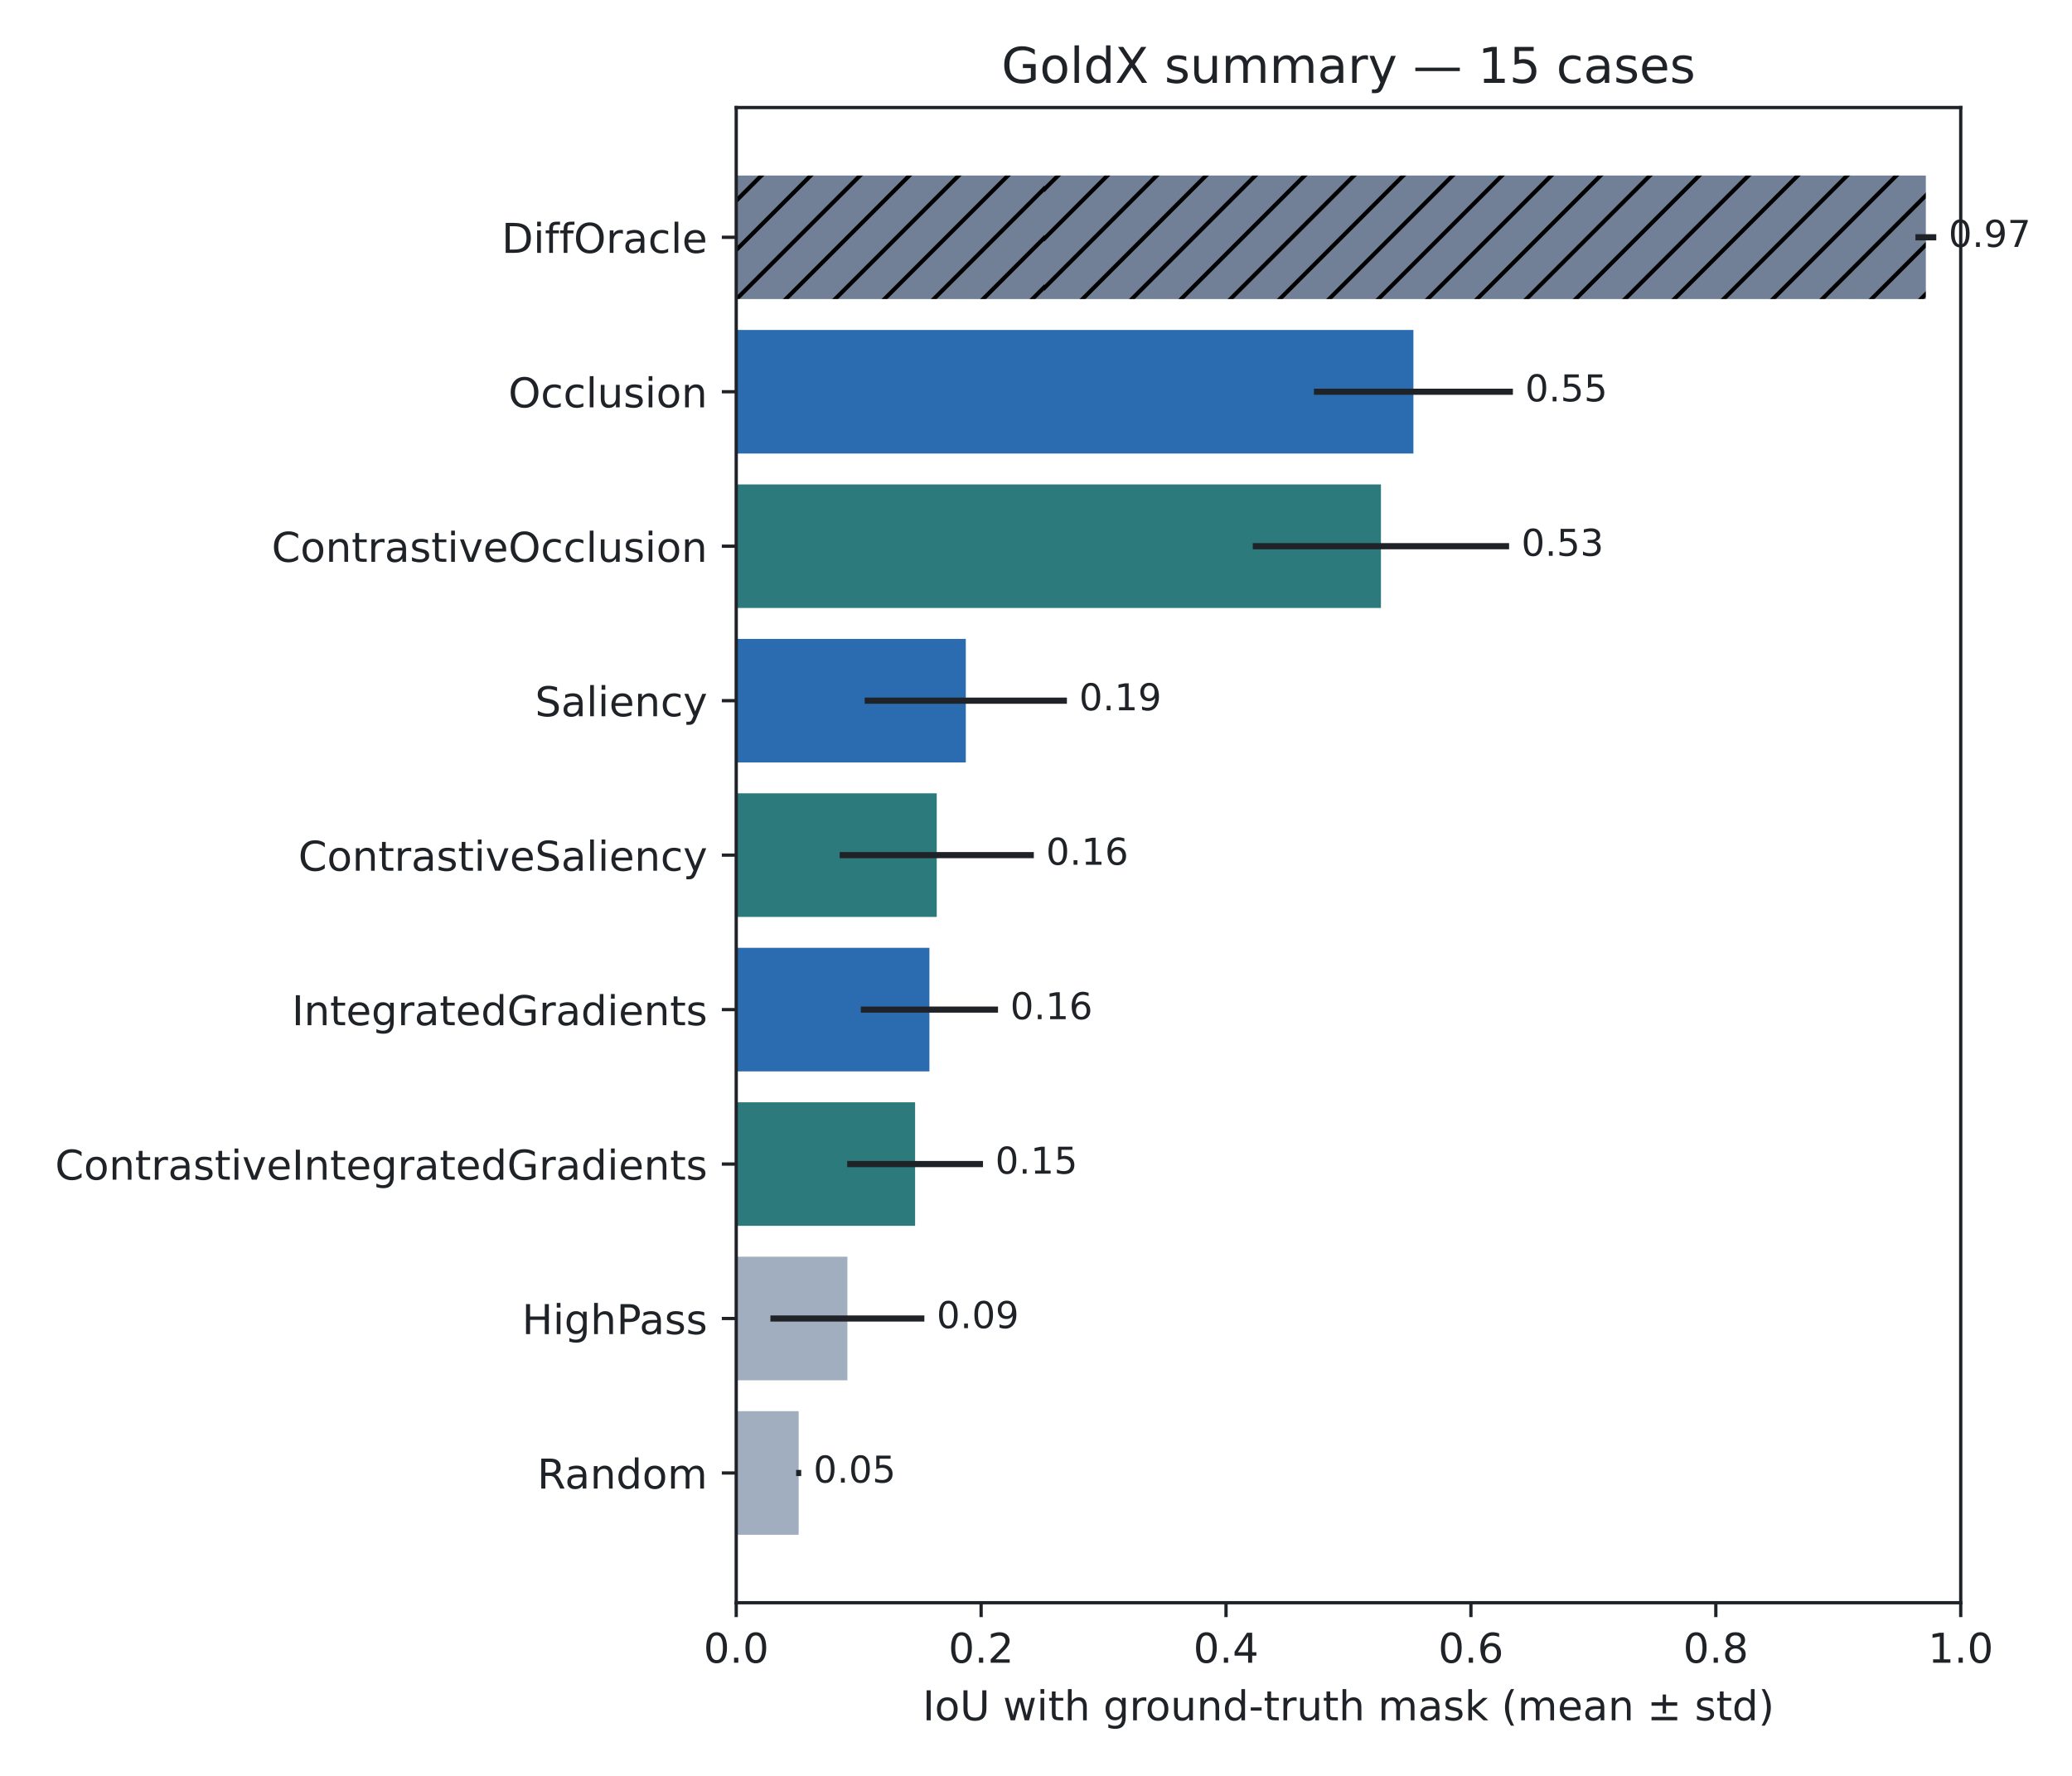
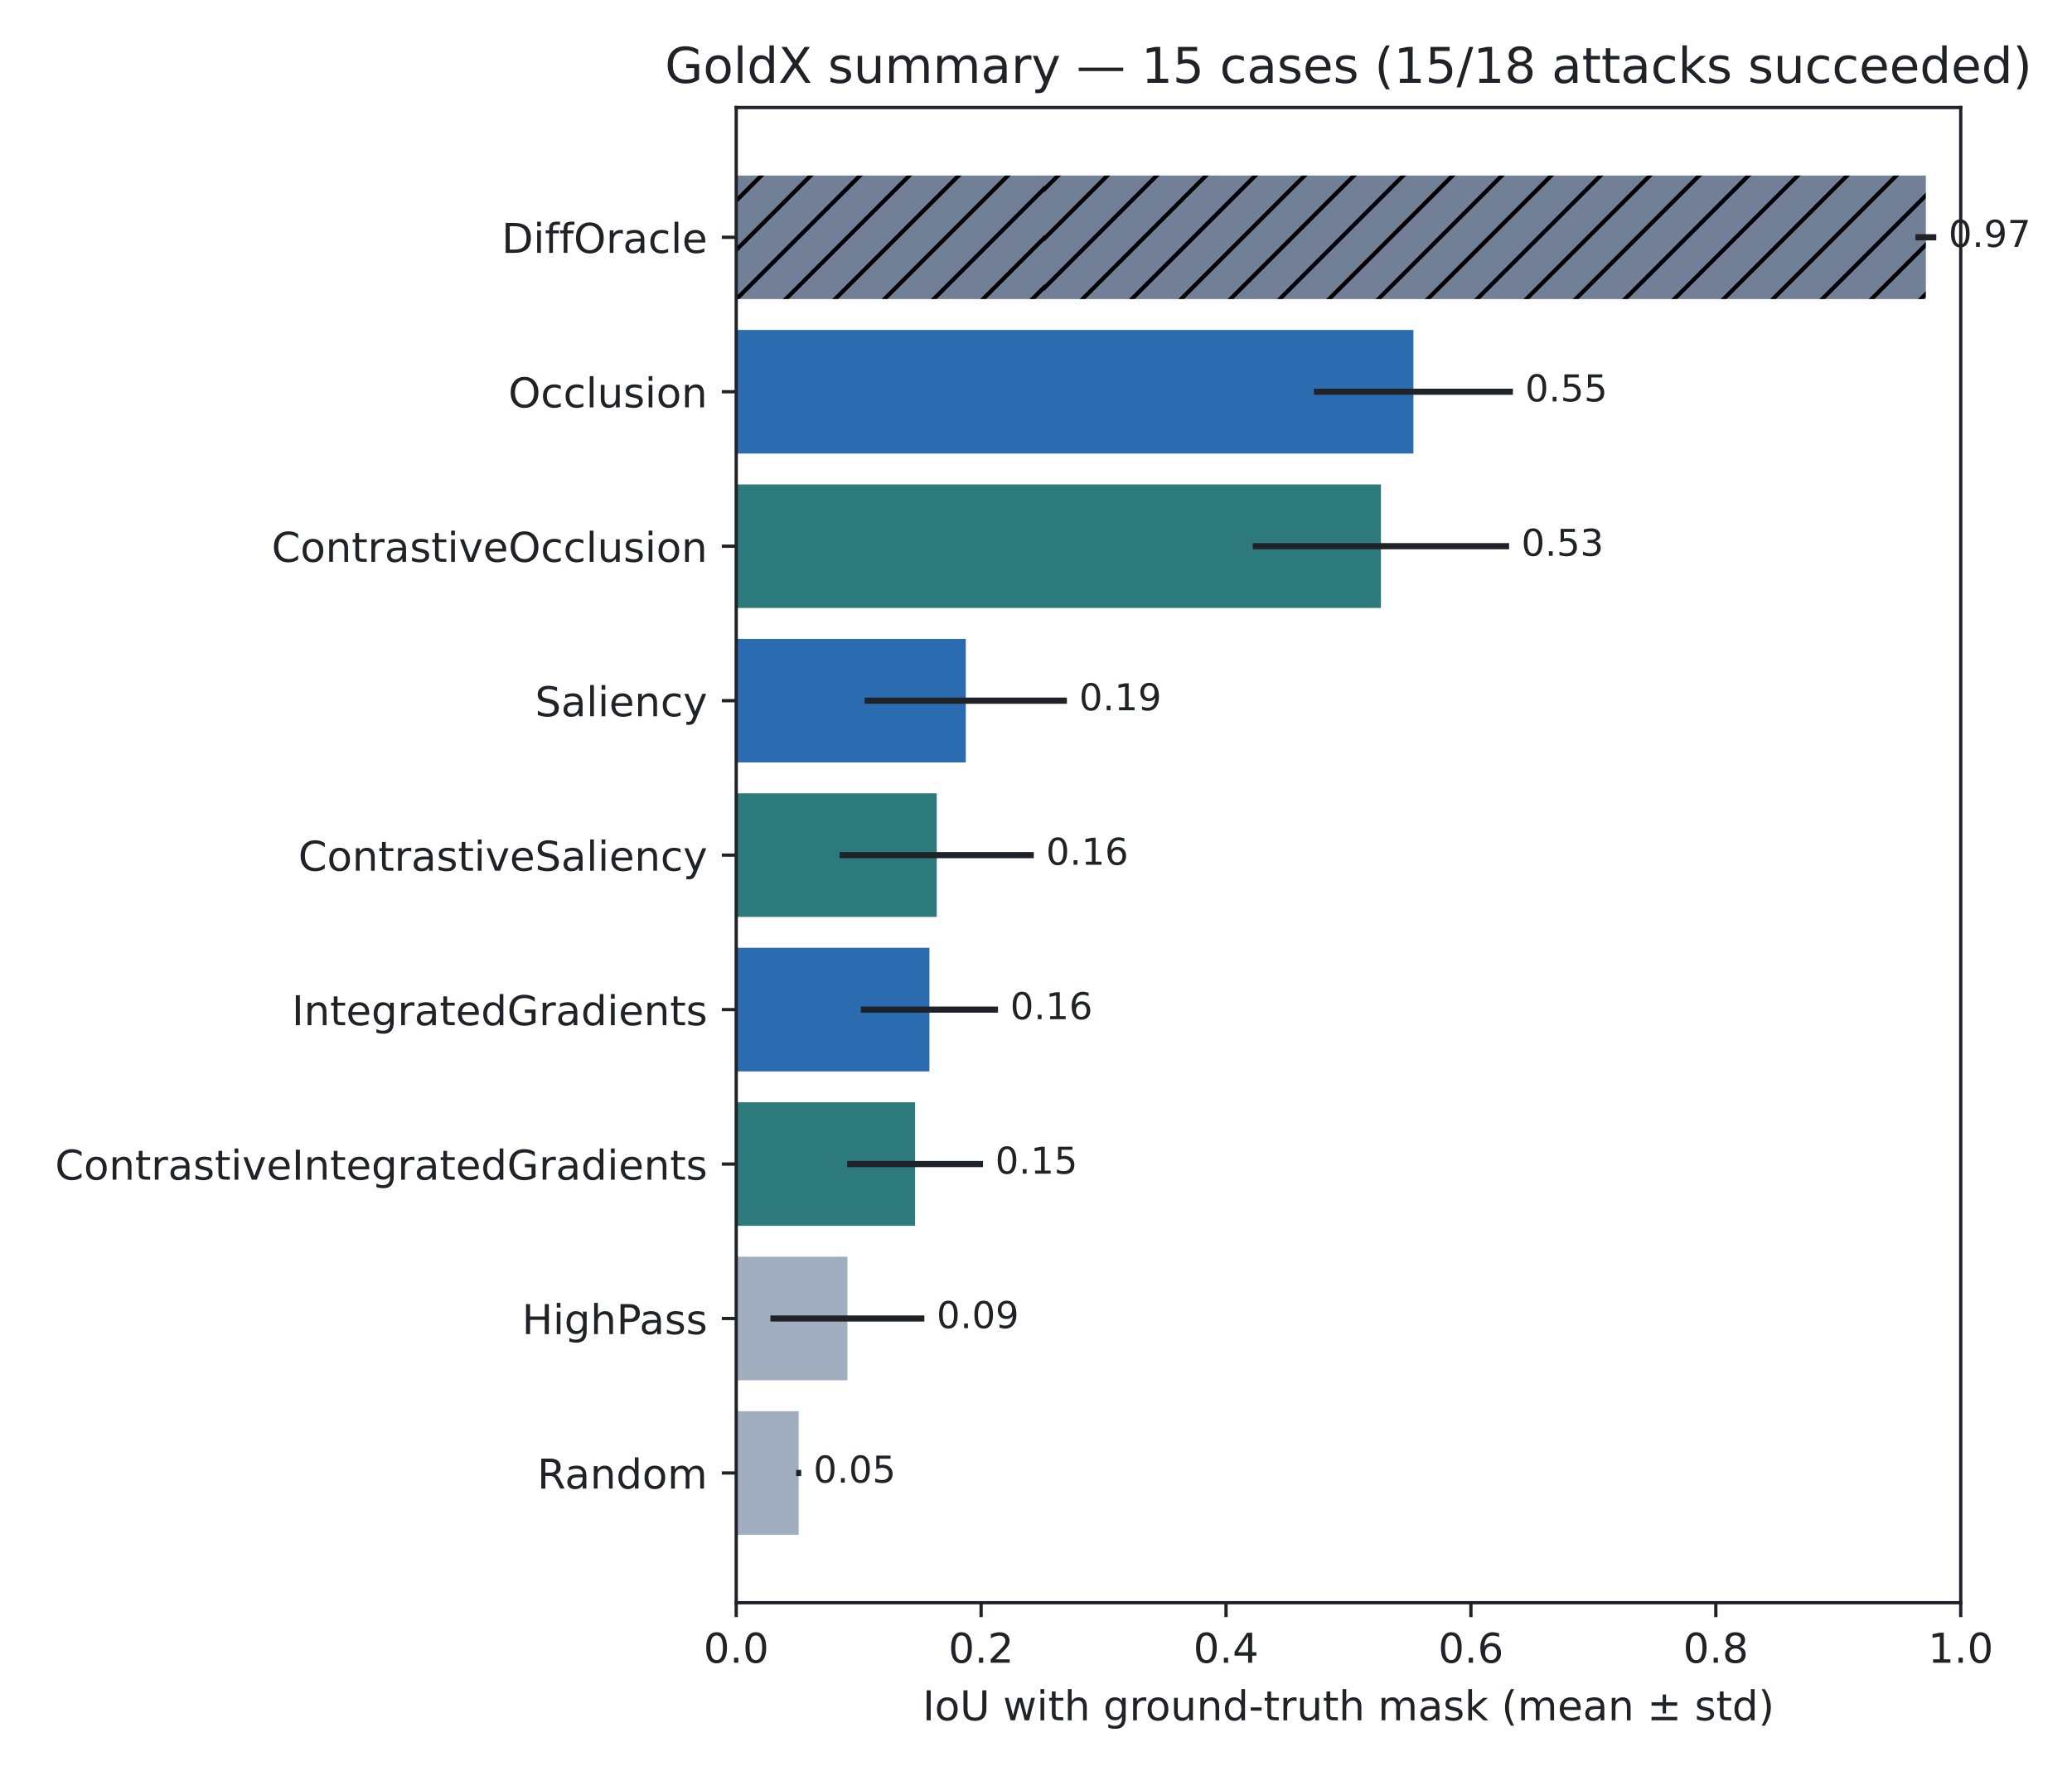
<svg xmlns="http://www.w3.org/2000/svg" xmlns:xlink="http://www.w3.org/1999/xlink" width="504pt" height="432pt" viewBox="0 0 504 432" version="1.1">
  <style>:root{color:#1f2328}@media (prefers-color-scheme:dark){:root{color:#e6edf3}}</style>
  <defs>
    <style type="text/css">*{stroke-linejoin: round; stroke-linecap: butt}</style>
  </defs>
  <g id="figure_1">
    <g id="patch_1">
      <path d="M 0 432  L 504 432  L 504 0  L 0 0  L 0 432  z " style="fill: none" />
    </g>
    <g id="axes_1">
      <g id="patch_2">
        <path d="M 179.08 389.878  L 476.934 389.878  L 476.934 26.16  L 179.08 26.16  L 179.08 389.878  z " style="fill: none" />
      </g>
      <g id="patch_3">
-         <path d="M 179.08 373.345  L 194.271 373.345  L 194.271 343.286  L 179.08 343.286  z " clip-path="url(#p8c8f8054d4)" style="fill: #a0aec0" />
+         <path d="M 179.08 373.345  L 194.271 373.345  L 194.271 343.286  L 179.08 343.286  z " clip-path="url(#pbf3aa4cc30)" style="fill: #a0aec0" />
      </g>
      <g id="patch_4">
-         <path d="M 179.08 335.771  L 206.122 335.771  L 206.122 305.712  L 179.08 305.712  z " clip-path="url(#p8c8f8054d4)" style="fill: #a0aec0" />
+         <path d="M 179.08 335.771  L 206.122 335.771  L 206.122 305.712  L 179.08 305.712  z " clip-path="url(#pbf3aa4cc30)" style="fill: #a0aec0" />
      </g>
      <g id="patch_5">
-         <path d="M 179.08 298.197  L 222.591 298.197  L 222.591 268.137  L 179.08 268.137  z " clip-path="url(#p8c8f8054d4)" style="fill: #2c7a7b" />
+         <path d="M 179.08 298.197  L 222.591 298.197  L 222.591 268.137  L 179.08 268.137  z " clip-path="url(#pbf3aa4cc30)" style="fill: #2c7a7b" />
      </g>
      <g id="patch_6">
-         <path d="M 179.08 260.623  L 226.075 260.623  L 226.075 230.563  L 179.08 230.563  z " clip-path="url(#p8c8f8054d4)" style="fill: #2b6cb0" />
+         <path d="M 179.08 260.623  L 226.075 260.623  L 226.075 230.563  L 179.08 230.563  z " clip-path="url(#pbf3aa4cc30)" style="fill: #2b6cb0" />
      </g>
      <g id="patch_7">
-         <path d="M 179.08 223.048  L 227.855 223.048  L 227.855 192.989  L 179.08 192.989  z " clip-path="url(#p8c8f8054d4)" style="fill: #2c7a7b" />
+         <path d="M 179.08 223.048  L 227.855 223.048  L 227.855 192.989  L 179.08 192.989  z " clip-path="url(#pbf3aa4cc30)" style="fill: #2c7a7b" />
      </g>
      <g id="patch_8">
-         <path d="M 179.08 185.474  L 234.923 185.474  L 234.923 155.415  L 179.08 155.415  z " clip-path="url(#p8c8f8054d4)" style="fill: #2b6cb0" />
+         <path d="M 179.08 185.474  L 234.923 185.474  L 234.923 155.415  L 179.08 155.415  z " clip-path="url(#pbf3aa4cc30)" style="fill: #2b6cb0" />
      </g>
      <g id="patch_9">
-         <path d="M 179.08 147.9  L 335.905 147.9  L 335.905 117.841  L 179.08 117.841  z " clip-path="url(#p8c8f8054d4)" style="fill: #2c7a7b" />
+         <path d="M 179.08 147.9  L 335.905 147.9  L 335.905 117.841  L 179.08 117.841  z " clip-path="url(#pbf3aa4cc30)" style="fill: #2c7a7b" />
      </g>
      <g id="patch_10">
-         <path d="M 179.08 110.326  L 343.803 110.326  L 343.803 80.267  L 179.08 80.267  z " clip-path="url(#p8c8f8054d4)" style="fill: #2b6cb0" />
+         <path d="M 179.08 110.326  L 343.803 110.326  L 343.803 80.267  L 179.08 80.267  z " clip-path="url(#pbf3aa4cc30)" style="fill: #2b6cb0" />
      </g>
      <g id="patch_11">
-         <path d="M 179.08 72.752  L 468.449 72.752  L 468.449 42.693  L 179.08 42.693  z " clip-path="url(#p8c8f8054d4)" style="fill: url(#h2f37315cb3)" />
+         <path d="M 179.08 72.752  L 468.449 72.752  L 468.449 42.693  L 179.08 42.693  z " clip-path="url(#pbf3aa4cc30)" style="fill: url(#hf0442b11c0)" />
      </g>
      <g id="matplotlib.axis_1">
        <g id="xtick_1">
          <g id="line2d_1">
            <defs>
-               <path id="m44c0d9f597" d="M 0 0  L 0 3.5  " style="stroke: currentColor; stroke-width: 0.8" />
+               <path id="m865f3f24f1" d="M 0 0  L 0 3.5  " style="stroke: currentColor; stroke-width: 0.8" />
            </defs>
            <g>
-               <use xlink:href="#m44c0d9f597" x="179.08" y="389.878" style="fill: currentColor; stroke: currentColor; stroke-width: 0.8" />
+               <use xlink:href="#m865f3f24f1" x="179.08" y="389.878" style="fill: currentColor; stroke: currentColor; stroke-width: 0.8" />
            </g>
          </g>
          <g id="text_1">
            <text style="font-size: 10px; font-family: 'DejaVu Sans', 'Bitstream Vera Sans', 'Computer Modern Sans Serif', 'Lucida Grande', 'Verdana', 'Geneva', 'Lucid', 'Arial', 'Helvetica', 'Avant Garde', sans-serif; text-anchor: middle; fill: currentColor" x="179.08" y="404.475" transform="rotate(-0 179.08 404.4753)">0.0</text>
          </g>
        </g>
        <g id="xtick_2">
          <g id="line2d_2">
            <g>
-               <use xlink:href="#m44c0d9f597" x="238.651" y="389.878" style="fill: currentColor; stroke: currentColor; stroke-width: 0.8" />
+               <use xlink:href="#m865f3f24f1" x="238.651" y="389.878" style="fill: currentColor; stroke: currentColor; stroke-width: 0.8" />
            </g>
          </g>
          <g id="text_2">
            <text style="font-size: 10px; font-family: 'DejaVu Sans', 'Bitstream Vera Sans', 'Computer Modern Sans Serif', 'Lucida Grande', 'Verdana', 'Geneva', 'Lucid', 'Arial', 'Helvetica', 'Avant Garde', sans-serif; text-anchor: middle; fill: currentColor" x="238.651" y="404.475" transform="rotate(-0 238.6507 404.4753)">0.2</text>
          </g>
        </g>
        <g id="xtick_3">
          <g id="line2d_3">
            <g>
-               <use xlink:href="#m44c0d9f597" x="298.221" y="389.878" style="fill: currentColor; stroke: currentColor; stroke-width: 0.8" />
+               <use xlink:href="#m865f3f24f1" x="298.221" y="389.878" style="fill: currentColor; stroke: currentColor; stroke-width: 0.8" />
            </g>
          </g>
          <g id="text_3">
            <text style="font-size: 10px; font-family: 'DejaVu Sans', 'Bitstream Vera Sans', 'Computer Modern Sans Serif', 'Lucida Grande', 'Verdana', 'Geneva', 'Lucid', 'Arial', 'Helvetica', 'Avant Garde', sans-serif; text-anchor: middle; fill: currentColor" x="298.221" y="404.475" transform="rotate(-0 298.2214 404.4753)">0.4</text>
          </g>
        </g>
        <g id="xtick_4">
          <g id="line2d_4">
            <g>
-               <use xlink:href="#m44c0d9f597" x="357.792" y="389.878" style="fill: currentColor; stroke: currentColor; stroke-width: 0.8" />
+               <use xlink:href="#m865f3f24f1" x="357.792" y="389.878" style="fill: currentColor; stroke: currentColor; stroke-width: 0.8" />
            </g>
          </g>
          <g id="text_4">
            <text style="font-size: 10px; font-family: 'DejaVu Sans', 'Bitstream Vera Sans', 'Computer Modern Sans Serif', 'Lucida Grande', 'Verdana', 'Geneva', 'Lucid', 'Arial', 'Helvetica', 'Avant Garde', sans-serif; text-anchor: middle; fill: currentColor" x="357.792" y="404.475" transform="rotate(-0 357.7921 404.4753)">0.6</text>
          </g>
        </g>
        <g id="xtick_5">
          <g id="line2d_5">
            <g>
-               <use xlink:href="#m44c0d9f597" x="417.363" y="389.878" style="fill: currentColor; stroke: currentColor; stroke-width: 0.8" />
+               <use xlink:href="#m865f3f24f1" x="417.363" y="389.878" style="fill: currentColor; stroke: currentColor; stroke-width: 0.8" />
            </g>
          </g>
          <g id="text_5">
            <text style="font-size: 10px; font-family: 'DejaVu Sans', 'Bitstream Vera Sans', 'Computer Modern Sans Serif', 'Lucida Grande', 'Verdana', 'Geneva', 'Lucid', 'Arial', 'Helvetica', 'Avant Garde', sans-serif; text-anchor: middle; fill: currentColor" x="417.363" y="404.475" transform="rotate(-0 417.3628 404.4753)">0.8</text>
          </g>
        </g>
        <g id="xtick_6">
          <g id="line2d_6">
            <g>
-               <use xlink:href="#m44c0d9f597" x="476.934" y="389.878" style="fill: currentColor; stroke: currentColor; stroke-width: 0.8" />
+               <use xlink:href="#m865f3f24f1" x="476.934" y="389.878" style="fill: currentColor; stroke: currentColor; stroke-width: 0.8" />
            </g>
          </g>
          <g id="text_6">
            <text style="font-size: 10px; font-family: 'DejaVu Sans', 'Bitstream Vera Sans', 'Computer Modern Sans Serif', 'Lucida Grande', 'Verdana', 'Geneva', 'Lucid', 'Arial', 'Helvetica', 'Avant Garde', sans-serif; text-anchor: middle; fill: currentColor" x="476.934" y="404.475" transform="rotate(-0 476.9335 404.4753)">1.0</text>
          </g>
        </g>
        <g id="text_7">
          <text style="font-size: 10px; font-family: 'DejaVu Sans', 'Bitstream Vera Sans', 'Computer Modern Sans Serif', 'Lucida Grande', 'Verdana', 'Geneva', 'Lucid', 'Arial', 'Helvetica', 'Avant Garde', sans-serif; text-anchor: middle; fill: currentColor" x="328.007" y="418.476" transform="rotate(-0 328.0068 418.4761)">IoU with ground-truth mask (mean ± std)</text>
        </g>
      </g>
      <g id="matplotlib.axis_2">
        <g id="ytick_1">
          <g id="line2d_7">
            <defs>
-               <path id="m7a851e5bb4" d="M 0 0  L -3.5 0  " style="stroke: currentColor; stroke-width: 0.8" />
+               <path id="mc44c9b6054" d="M 0 0  L -3.5 0  " style="stroke: currentColor; stroke-width: 0.8" />
            </defs>
            <g>
-               <use xlink:href="#m7a851e5bb4" x="179.08" y="358.315" style="fill: currentColor; stroke: currentColor; stroke-width: 0.8" />
+               <use xlink:href="#mc44c9b6054" x="179.08" y="358.315" style="fill: currentColor; stroke: currentColor; stroke-width: 0.8" />
            </g>
          </g>
          <g id="text_8">
            <text style="font-size: 10px; font-family: 'DejaVu Sans', 'Bitstream Vera Sans', 'Computer Modern Sans Serif', 'Lucida Grande', 'Verdana', 'Geneva', 'Lucid', 'Arial', 'Helvetica', 'Avant Garde', sans-serif; text-anchor: end; fill: currentColor" x="172.08" y="362.115" transform="rotate(-0 172.08 362.1146)">Random</text>
          </g>
        </g>
        <g id="ytick_2">
          <g id="line2d_8">
            <g>
-               <use xlink:href="#m7a851e5bb4" x="179.08" y="320.741" style="fill: currentColor; stroke: currentColor; stroke-width: 0.8" />
+               <use xlink:href="#mc44c9b6054" x="179.08" y="320.741" style="fill: currentColor; stroke: currentColor; stroke-width: 0.8" />
            </g>
          </g>
          <g id="text_9">
            <text style="font-size: 10px; font-family: 'DejaVu Sans', 'Bitstream Vera Sans', 'Computer Modern Sans Serif', 'Lucida Grande', 'Verdana', 'Geneva', 'Lucid', 'Arial', 'Helvetica', 'Avant Garde', sans-serif; text-anchor: end; fill: currentColor" x="172.08" y="324.54" transform="rotate(-0 172.08 324.5405)">HighPass</text>
          </g>
        </g>
        <g id="ytick_3">
          <g id="line2d_9">
            <g>
-               <use xlink:href="#m7a851e5bb4" x="179.08" y="283.167" style="fill: currentColor; stroke: currentColor; stroke-width: 0.8" />
+               <use xlink:href="#mc44c9b6054" x="179.08" y="283.167" style="fill: currentColor; stroke: currentColor; stroke-width: 0.8" />
            </g>
          </g>
          <g id="text_10">
            <text style="font-size: 10px; font-family: 'DejaVu Sans', 'Bitstream Vera Sans', 'Computer Modern Sans Serif', 'Lucida Grande', 'Verdana', 'Geneva', 'Lucid', 'Arial', 'Helvetica', 'Avant Garde', sans-serif; text-anchor: end; fill: currentColor" x="172.08" y="286.966" transform="rotate(-0 172.08 286.9663)">ContrastiveIntegratedGradients</text>
          </g>
        </g>
        <g id="ytick_4">
          <g id="line2d_10">
            <g>
-               <use xlink:href="#m7a851e5bb4" x="179.08" y="245.593" style="fill: currentColor; stroke: currentColor; stroke-width: 0.8" />
+               <use xlink:href="#mc44c9b6054" x="179.08" y="245.593" style="fill: currentColor; stroke: currentColor; stroke-width: 0.8" />
            </g>
          </g>
          <g id="text_11">
            <text style="font-size: 10px; font-family: 'DejaVu Sans', 'Bitstream Vera Sans', 'Computer Modern Sans Serif', 'Lucida Grande', 'Verdana', 'Geneva', 'Lucid', 'Arial', 'Helvetica', 'Avant Garde', sans-serif; text-anchor: end; fill: currentColor" x="172.08" y="249.392" transform="rotate(-0 172.08 249.3922)">IntegratedGradients</text>
          </g>
        </g>
        <g id="ytick_5">
          <g id="line2d_11">
            <g>
-               <use xlink:href="#m7a851e5bb4" x="179.08" y="208.019" style="fill: currentColor; stroke: currentColor; stroke-width: 0.8" />
+               <use xlink:href="#mc44c9b6054" x="179.08" y="208.019" style="fill: currentColor; stroke: currentColor; stroke-width: 0.8" />
            </g>
          </g>
          <g id="text_12">
            <text style="font-size: 10px; font-family: 'DejaVu Sans', 'Bitstream Vera Sans', 'Computer Modern Sans Serif', 'Lucida Grande', 'Verdana', 'Geneva', 'Lucid', 'Arial', 'Helvetica', 'Avant Garde', sans-serif; text-anchor: end; fill: currentColor" x="172.08" y="211.818" transform="rotate(-0 172.08 211.818)">ContrastiveSaliency</text>
          </g>
        </g>
        <g id="ytick_6">
          <g id="line2d_12">
            <g>
-               <use xlink:href="#m7a851e5bb4" x="179.08" y="170.445" style="fill: currentColor; stroke: currentColor; stroke-width: 0.8" />
+               <use xlink:href="#mc44c9b6054" x="179.08" y="170.445" style="fill: currentColor; stroke: currentColor; stroke-width: 0.8" />
            </g>
          </g>
          <g id="text_13">
            <text style="font-size: 10px; font-family: 'DejaVu Sans', 'Bitstream Vera Sans', 'Computer Modern Sans Serif', 'Lucida Grande', 'Verdana', 'Geneva', 'Lucid', 'Arial', 'Helvetica', 'Avant Garde', sans-serif; text-anchor: end; fill: currentColor" x="172.08" y="174.244" transform="rotate(-0 172.08 174.2439)">Saliency</text>
          </g>
        </g>
        <g id="ytick_7">
          <g id="line2d_13">
            <g>
-               <use xlink:href="#m7a851e5bb4" x="179.08" y="132.871" style="fill: currentColor; stroke: currentColor; stroke-width: 0.8" />
+               <use xlink:href="#mc44c9b6054" x="179.08" y="132.871" style="fill: currentColor; stroke: currentColor; stroke-width: 0.8" />
            </g>
          </g>
          <g id="text_14">
            <text style="font-size: 10px; font-family: 'DejaVu Sans', 'Bitstream Vera Sans', 'Computer Modern Sans Serif', 'Lucida Grande', 'Verdana', 'Geneva', 'Lucid', 'Arial', 'Helvetica', 'Avant Garde', sans-serif; text-anchor: end; fill: currentColor" x="172.08" y="136.67" transform="rotate(-0 172.08 136.6698)">ContrastiveOcclusion</text>
          </g>
        </g>
        <g id="ytick_8">
          <g id="line2d_14">
            <g>
-               <use xlink:href="#m7a851e5bb4" x="179.08" y="95.296" style="fill: currentColor; stroke: currentColor; stroke-width: 0.8" />
+               <use xlink:href="#mc44c9b6054" x="179.08" y="95.296" style="fill: currentColor; stroke: currentColor; stroke-width: 0.8" />
            </g>
          </g>
          <g id="text_15">
            <text style="font-size: 10px; font-family: 'DejaVu Sans', 'Bitstream Vera Sans', 'Computer Modern Sans Serif', 'Lucida Grande', 'Verdana', 'Geneva', 'Lucid', 'Arial', 'Helvetica', 'Avant Garde', sans-serif; text-anchor: end; fill: currentColor" x="172.08" y="99.096" transform="rotate(-0 172.08 99.09563)">Occlusion</text>
          </g>
        </g>
        <g id="ytick_9">
          <g id="line2d_15">
            <g>
-               <use xlink:href="#m7a851e5bb4" x="179.08" y="57.722" style="fill: currentColor; stroke: currentColor; stroke-width: 0.8" />
+               <use xlink:href="#mc44c9b6054" x="179.08" y="57.722" style="fill: currentColor; stroke: currentColor; stroke-width: 0.8" />
            </g>
          </g>
          <g id="text_16">
            <text style="font-size: 10px; font-family: 'DejaVu Sans', 'Bitstream Vera Sans', 'Computer Modern Sans Serif', 'Lucida Grande', 'Verdana', 'Geneva', 'Lucid', 'Arial', 'Helvetica', 'Avant Garde', sans-serif; text-anchor: end; fill: currentColor" x="172.08" y="61.521" transform="rotate(-0 172.08 61.5215)">DiffOracle</text>
          </g>
        </g>
      </g>
      <g id="LineCollection_1">
-         <path d="M 193.656 358.315  L 194.887 358.315  " clip-path="url(#p8c8f8054d4)" style="fill: none; stroke: currentColor; stroke-width: 1.5" />
+         <path d="M 193.656 358.315  L 194.887 358.315  " clip-path="url(#pbf3aa4cc30)" style="fill: none; stroke: currentColor; stroke-width: 1.5" />
      </g>
      <g id="LineCollection_2">
-         <path d="M 187.398 320.741  L 224.847 320.741  " clip-path="url(#p8c8f8054d4)" style="fill: none; stroke: currentColor; stroke-width: 1.5" />
+         <path d="M 187.398 320.741  L 224.847 320.741  " clip-path="url(#pbf3aa4cc30)" style="fill: none; stroke: currentColor; stroke-width: 1.5" />
      </g>
      <g id="LineCollection_3">
-         <path d="M 206.074 283.167  L 239.108 283.167  " clip-path="url(#p8c8f8054d4)" style="fill: none; stroke: currentColor; stroke-width: 1.5" />
+         <path d="M 206.074 283.167  L 239.108 283.167  " clip-path="url(#pbf3aa4cc30)" style="fill: none; stroke: currentColor; stroke-width: 1.5" />
      </g>
      <g id="LineCollection_4">
-         <path d="M 209.39 245.593  L 242.76 245.593  " clip-path="url(#p8c8f8054d4)" style="fill: none; stroke: currentColor; stroke-width: 1.5" />
+         <path d="M 209.39 245.593  L 242.76 245.593  " clip-path="url(#pbf3aa4cc30)" style="fill: none; stroke: currentColor; stroke-width: 1.5" />
      </g>
      <g id="LineCollection_5">
-         <path d="M 204.241 208.019  L 251.469 208.019  " clip-path="url(#p8c8f8054d4)" style="fill: none; stroke: currentColor; stroke-width: 1.5" />
+         <path d="M 204.241 208.019  L 251.469 208.019  " clip-path="url(#pbf3aa4cc30)" style="fill: none; stroke: currentColor; stroke-width: 1.5" />
      </g>
      <g id="LineCollection_6">
-         <path d="M 210.324 170.445  L 259.521 170.445  " clip-path="url(#p8c8f8054d4)" style="fill: none; stroke: currentColor; stroke-width: 1.5" />
+         <path d="M 210.324 170.445  L 259.521 170.445  " clip-path="url(#pbf3aa4cc30)" style="fill: none; stroke: currentColor; stroke-width: 1.5" />
      </g>
      <g id="LineCollection_7">
-         <path d="M 304.732 132.871  L 367.078 132.871  " clip-path="url(#p8c8f8054d4)" style="fill: none; stroke: currentColor; stroke-width: 1.5" />
+         <path d="M 304.732 132.871  L 367.078 132.871  " clip-path="url(#pbf3aa4cc30)" style="fill: none; stroke: currentColor; stroke-width: 1.5" />
      </g>
      <g id="LineCollection_8">
-         <path d="M 319.602 95.296  L 368.003 95.296  " clip-path="url(#p8c8f8054d4)" style="fill: none; stroke: currentColor; stroke-width: 1.5" />
+         <path d="M 319.602 95.296  L 368.003 95.296  " clip-path="url(#pbf3aa4cc30)" style="fill: none; stroke: currentColor; stroke-width: 1.5" />
      </g>
      <g id="LineCollection_9">
-         <path d="M 465.912 57.722  L 470.986 57.722  " clip-path="url(#p8c8f8054d4)" style="fill: none; stroke: currentColor; stroke-width: 1.5" />
+         <path d="M 465.912 57.722  L 470.986 57.722  " clip-path="url(#pbf3aa4cc30)" style="fill: none; stroke: currentColor; stroke-width: 1.5" />
      </g>
      <g id="patch_12">
        <path d="M 179.08 389.878  L 179.08 26.16  " style="fill: none; stroke: currentColor; stroke-width: 0.8; stroke-linejoin: miter; stroke-linecap: square" />
      </g>
      <g id="patch_13">
        <path d="M 476.934 389.878  L 476.934 26.16  " style="fill: none; stroke: currentColor; stroke-width: 0.8; stroke-linejoin: miter; stroke-linecap: square" />
      </g>
      <g id="patch_14">
        <path d="M 179.08 389.878  L 476.934 389.878  " style="fill: none; stroke: currentColor; stroke-width: 0.8; stroke-linejoin: miter; stroke-linecap: square" />
      </g>
      <g id="patch_15">
        <path d="M 179.08 26.16  L 476.934 26.16  " style="fill: none; stroke: currentColor; stroke-width: 0.8; stroke-linejoin: miter; stroke-linecap: square" />
      </g>
      <g id="text_17">
        <text style="font-size: 9px; font-family: 'DejaVu Sans', 'Bitstream Vera Sans', 'Computer Modern Sans Serif', 'Lucida Grande', 'Verdana', 'Geneva', 'Lucid', 'Arial', 'Helvetica', 'Avant Garde', sans-serif; text-anchor: start; fill: currentColor" x="197.865" y="360.653" transform="rotate(-0 197.8653 360.6533)">0.05</text>
      </g>
      <g id="text_18">
        <text style="font-size: 9px; font-family: 'DejaVu Sans', 'Bitstream Vera Sans', 'Computer Modern Sans Serif', 'Lucida Grande', 'Verdana', 'Geneva', 'Lucid', 'Arial', 'Helvetica', 'Avant Garde', sans-serif; text-anchor: start; fill: currentColor" x="227.825" y="323.079" transform="rotate(-0 227.8253 323.0791)">0.09</text>
      </g>
      <g id="text_19">
        <text style="font-size: 9px; font-family: 'DejaVu Sans', 'Bitstream Vera Sans', 'Computer Modern Sans Serif', 'Lucida Grande', 'Verdana', 'Geneva', 'Lucid', 'Arial', 'Helvetica', 'Avant Garde', sans-serif; text-anchor: start; fill: currentColor" x="242.087" y="285.505" transform="rotate(-0 242.0867 285.505)">0.15</text>
      </g>
      <g id="text_20">
        <text style="font-size: 9px; font-family: 'DejaVu Sans', 'Bitstream Vera Sans', 'Computer Modern Sans Serif', 'Lucida Grande', 'Verdana', 'Geneva', 'Lucid', 'Arial', 'Helvetica', 'Avant Garde', sans-serif; text-anchor: start; fill: currentColor" x="245.739" y="247.931" transform="rotate(-0 245.7387 247.9309)">0.16</text>
      </g>
      <g id="text_21">
        <text style="font-size: 9px; font-family: 'DejaVu Sans', 'Bitstream Vera Sans', 'Computer Modern Sans Serif', 'Lucida Grande', 'Verdana', 'Geneva', 'Lucid', 'Arial', 'Helvetica', 'Avant Garde', sans-serif; text-anchor: start; fill: currentColor" x="254.447" y="210.357" transform="rotate(-0 254.4471 210.3567)">0.16</text>
      </g>
      <g id="text_22">
        <text style="font-size: 9px; font-family: 'DejaVu Sans', 'Bitstream Vera Sans', 'Computer Modern Sans Serif', 'Lucida Grande', 'Verdana', 'Geneva', 'Lucid', 'Arial', 'Helvetica', 'Avant Garde', sans-serif; text-anchor: start; fill: currentColor" x="262.499" y="172.783" transform="rotate(-0 262.4992 172.7826)">0.19</text>
      </g>
      <g id="text_23">
        <text style="font-size: 9px; font-family: 'DejaVu Sans', 'Bitstream Vera Sans', 'Computer Modern Sans Serif', 'Lucida Grande', 'Verdana', 'Geneva', 'Lucid', 'Arial', 'Helvetica', 'Avant Garde', sans-serif; text-anchor: start; fill: currentColor" x="370.056" y="135.208" transform="rotate(-0 370.0563 135.2084)">0.53</text>
      </g>
      <g id="text_24">
        <text style="font-size: 9px; font-family: 'DejaVu Sans', 'Bitstream Vera Sans', 'Computer Modern Sans Serif', 'Lucida Grande', 'Verdana', 'Geneva', 'Lucid', 'Arial', 'Helvetica', 'Avant Garde', sans-serif; text-anchor: start; fill: currentColor" x="370.981" y="97.634" transform="rotate(-0 370.9812 97.6343)">0.55</text>
      </g>
      <g id="text_25">
        <text style="font-size: 9px; font-family: 'DejaVu Sans', 'Bitstream Vera Sans', 'Computer Modern Sans Serif', 'Lucida Grande', 'Verdana', 'Geneva', 'Lucid', 'Arial', 'Helvetica', 'Avant Garde', sans-serif; text-anchor: start; fill: currentColor" x="473.964" y="60.06" transform="rotate(-0 473.9645 60.06017)">0.97</text>
      </g>
      <g id="text_26">
-         <text style="font-size: 12px; font-family: 'DejaVu Sans', 'Bitstream Vera Sans', 'Computer Modern Sans Serif', 'Lucida Grande', 'Verdana', 'Geneva', 'Lucid', 'Arial', 'Helvetica', 'Avant Garde', sans-serif; text-anchor: middle; fill: currentColor" x="328.007" y="20.16" transform="rotate(-0 328.0068 20.16)">GoldX summary — 15 cases</text>
+         <text style="font-size: 12px; font-family: 'DejaVu Sans', 'Bitstream Vera Sans', 'Computer Modern Sans Serif', 'Lucida Grande', 'Verdana', 'Geneva', 'Lucid', 'Arial', 'Helvetica', 'Avant Garde', sans-serif; text-anchor: middle; fill: currentColor" x="328.007" y="20.16" transform="rotate(-0 328.0068 20.16)">GoldX summary — 15 cases (15/18 attacks succeeded)</text>
      </g>
    </g>
  </g>
  <defs>
-     <clipPath id="p8c8f8054d4">
+     <clipPath id="pbf3aa4cc30">
      <rect x="179.08" y="26.16" width="297.854" height="363.718" />
    </clipPath>
  </defs>
  <defs>
-     <pattern id="h2f37315cb3" patternUnits="userSpaceOnUse" x="0" y="0" width="72" height="72">
+     <pattern id="hf0442b11c0" patternUnits="userSpaceOnUse" x="0" y="0" width="72" height="72">
      <rect x="0" y="0" width="73" height="73" fill="#718096" />
      <path d="M -36 36  L 36 -36  M -30 42  L 42 -30  M -24 48  L 48 -24  M -18 54  L 54 -18  M -12 60  L 60 -12  M -6 66  L 66 -6  M 0 72  L 72 0  M 6 78  L 78 6  M 12 84  L 84 12  M 18 90  L 90 18  M 24 96  L 96 24  M 30 102  L 102 30  M 36 108  L 108 36  " style="fill: #000000; stroke: #000000; stroke-width: 1.0; stroke-linecap: butt; stroke-linejoin: miter" />
    </pattern>
  </defs>
</svg>
